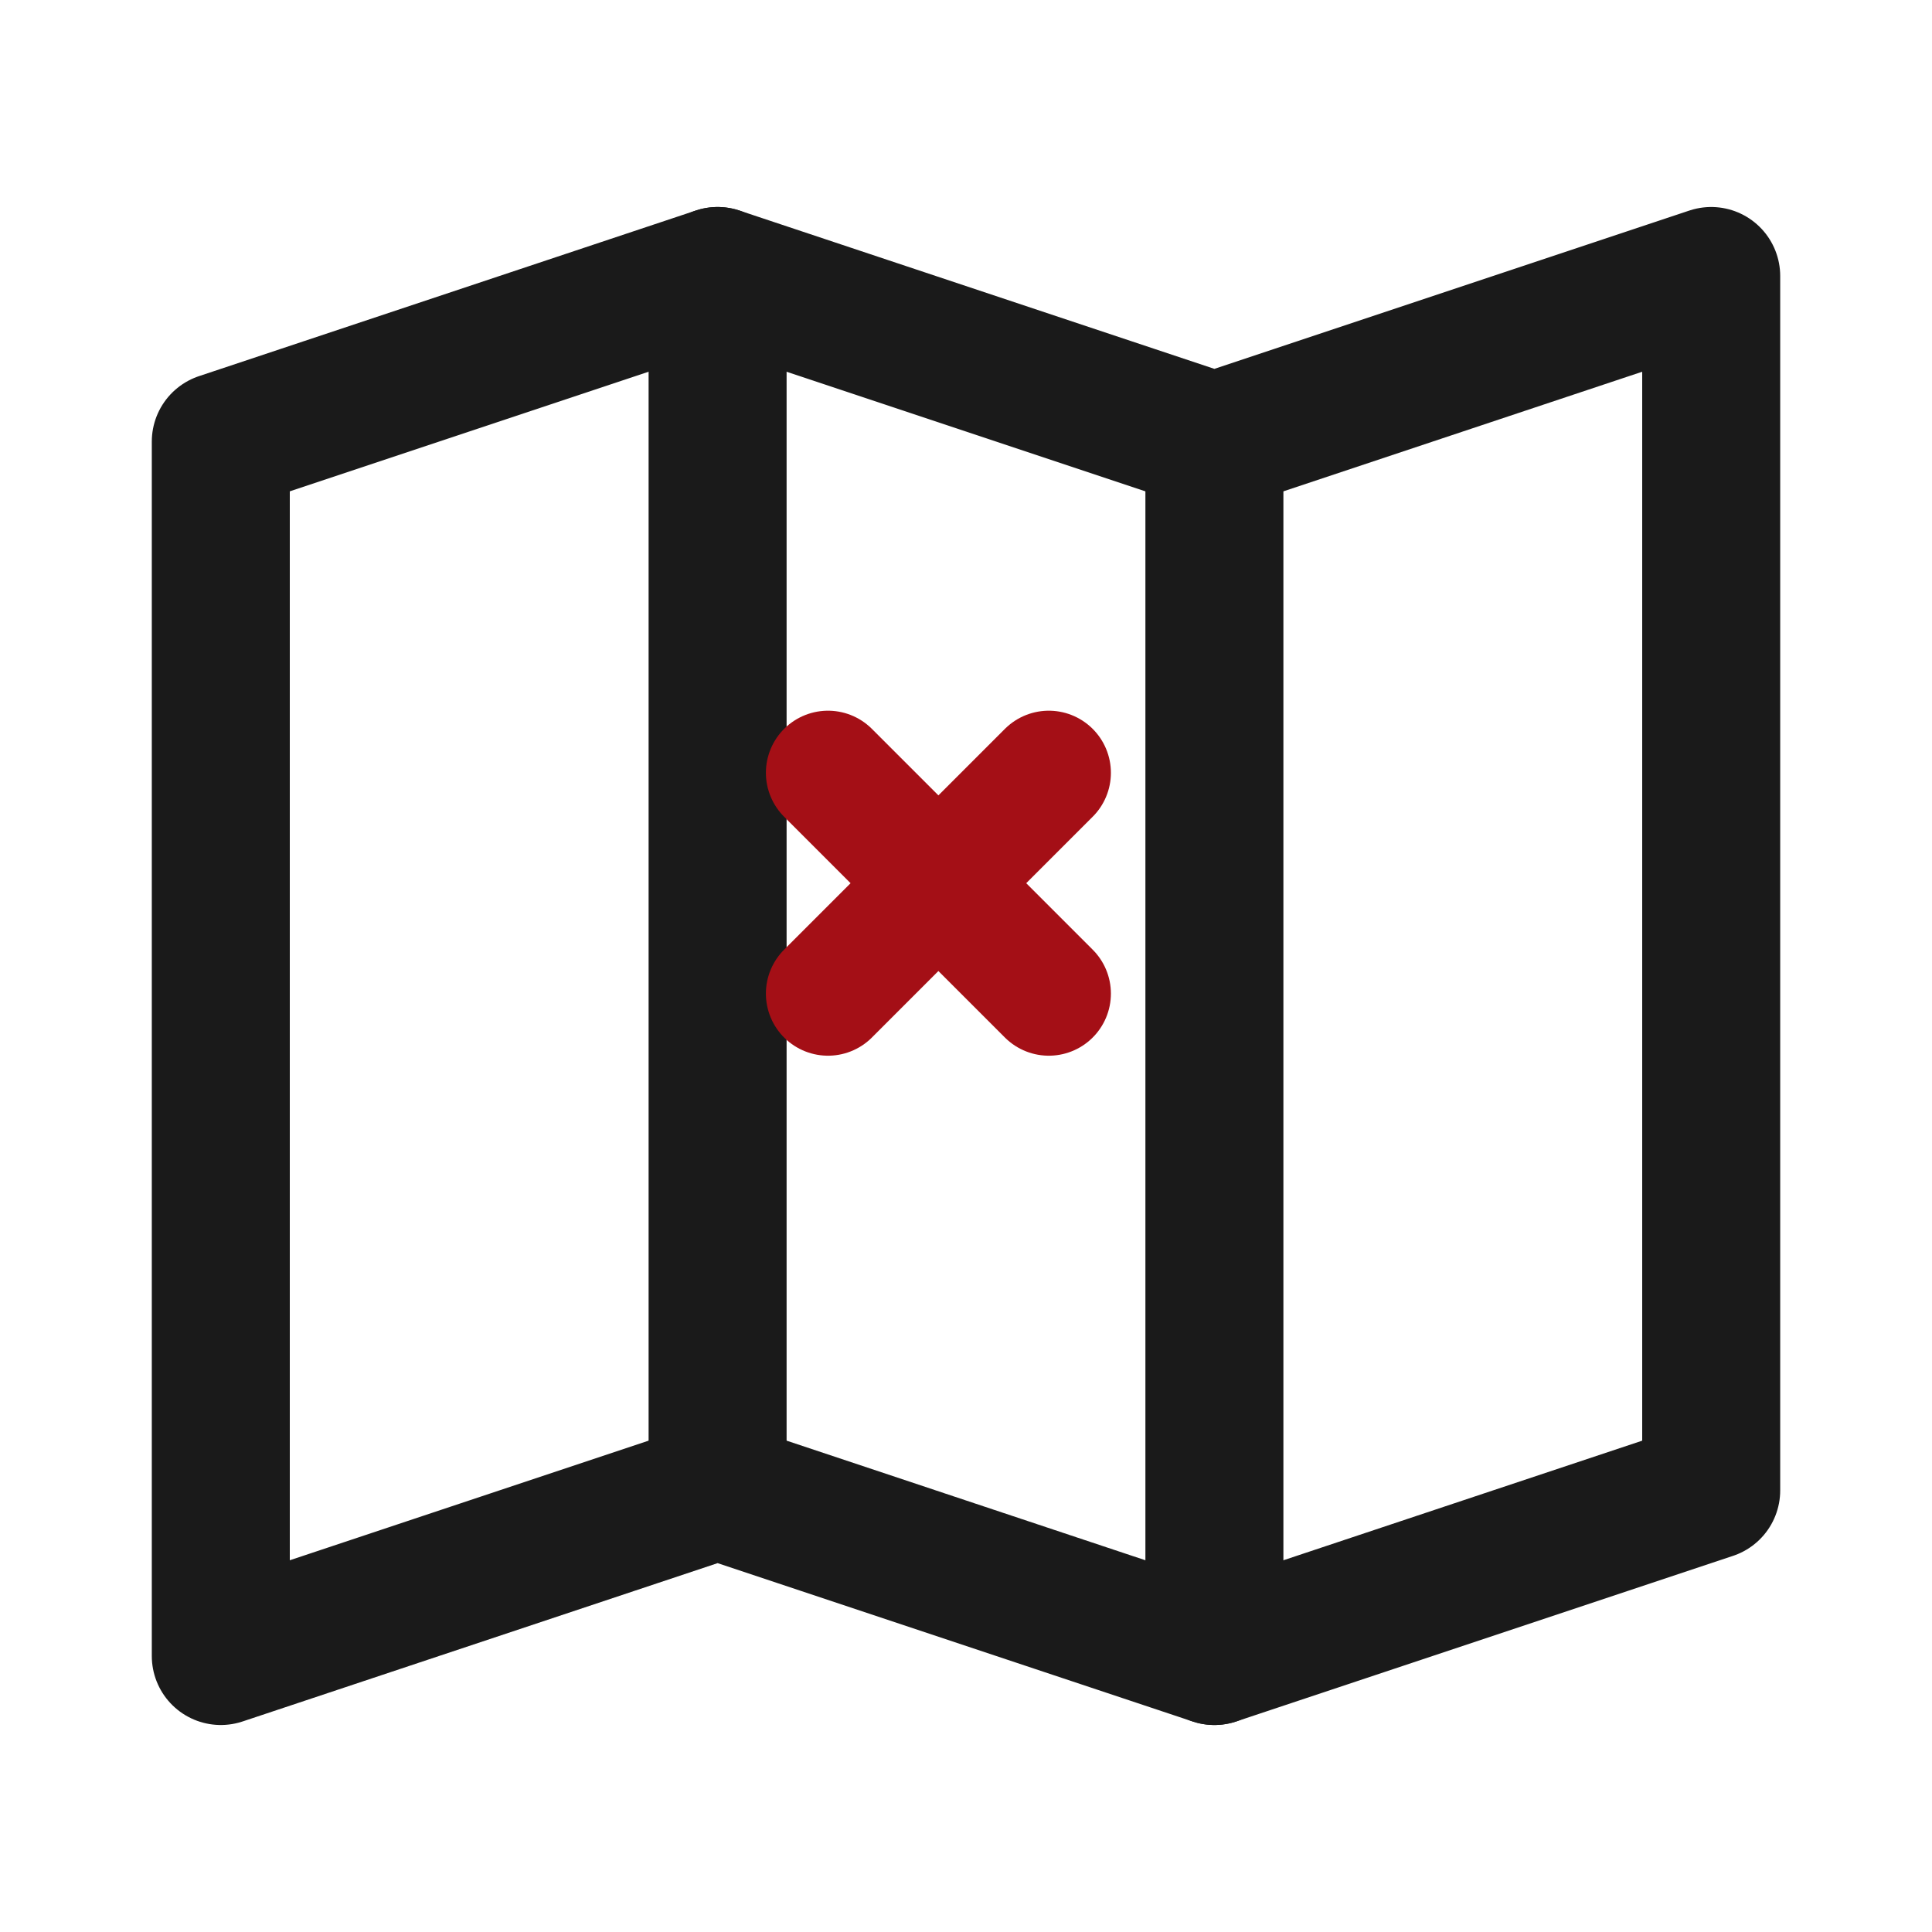
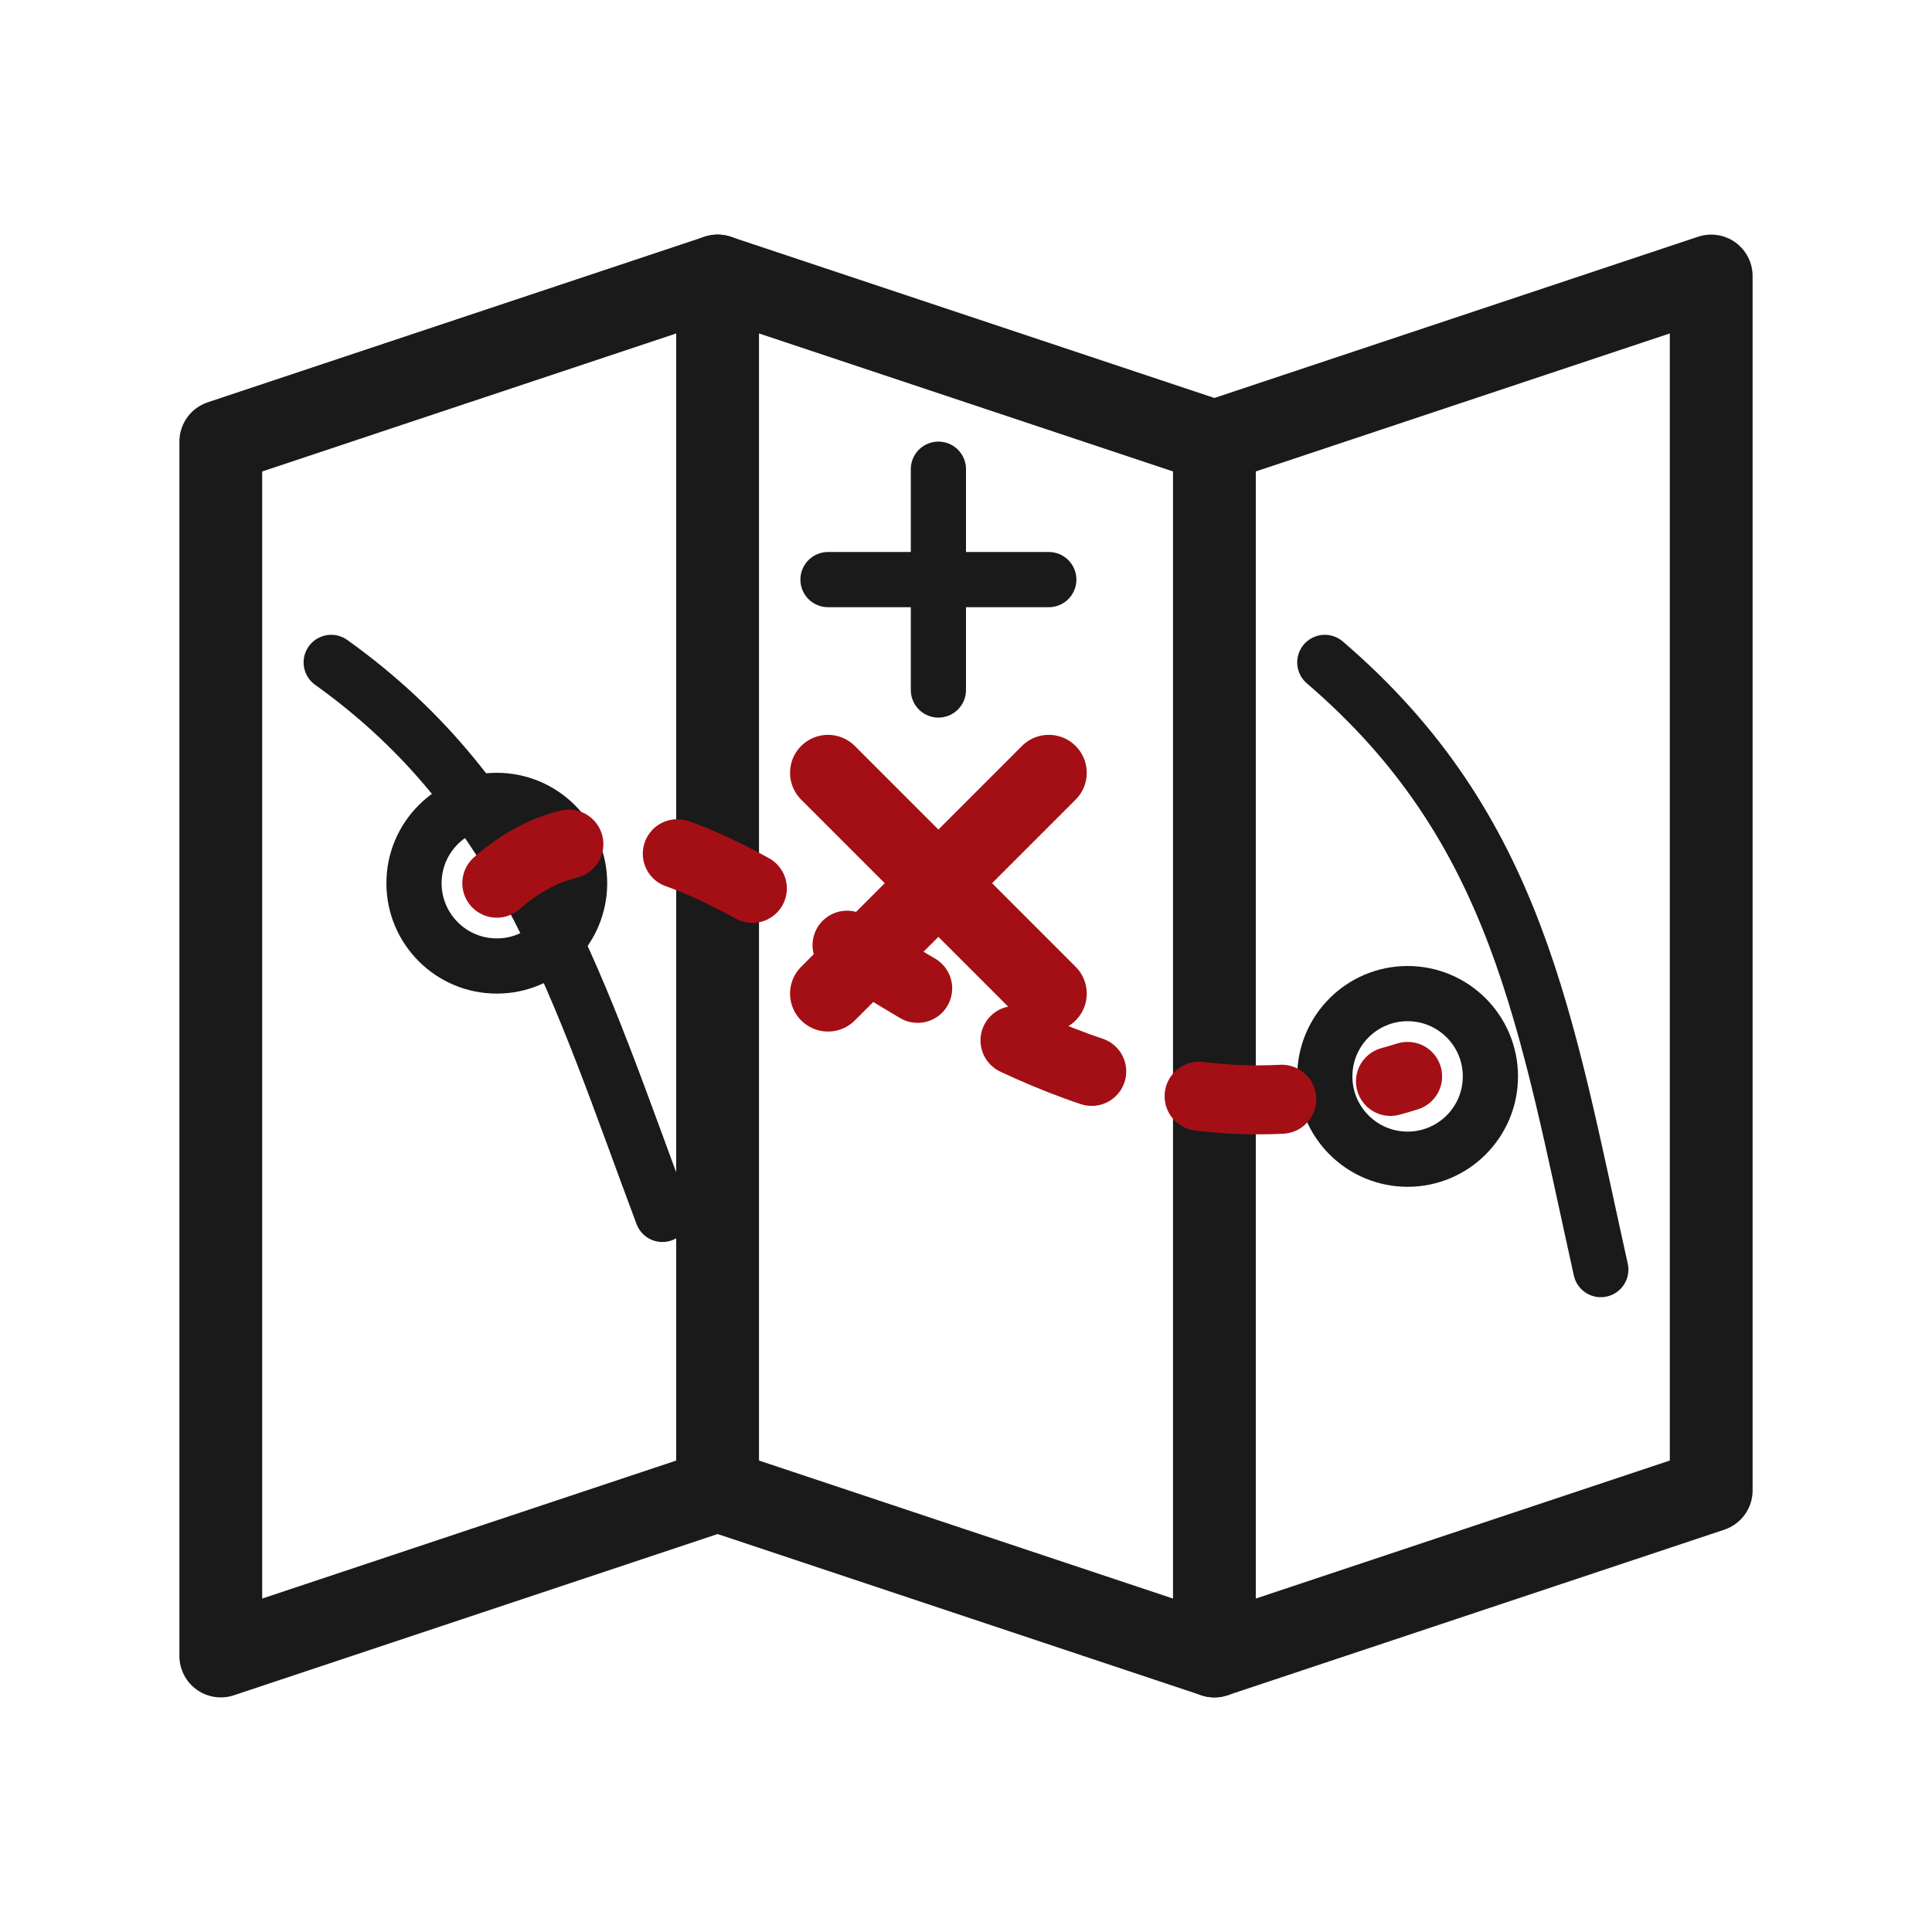
<svg xmlns="http://www.w3.org/2000/svg" width="70" height="70" viewBox="0 0 70 70">
-   <g fill="none" stroke="#1a1a1a" stroke-width="5" stroke-linecap="round" stroke-linejoin="round">
+   <g fill="none" stroke="#1a1a1a" stroke-width="3" stroke-linecap="round" stroke-linejoin="round">
    <path d="M8 16l18-6 18 6 18-6v44l-18 6-18-6-18 6z" />
    <path d="M26 10v44 M44 16v44" />
  </g>
-   <path d="M30 28l8 8m0-8l-8 8" stroke="#a40f16" stroke-width="4.5" stroke-linecap="round" />
+   <g fill="none" stroke="#1a1a1a" stroke-width="2" stroke-linecap="round" stroke-linejoin="round">
+     <path d="M12 24c7 5 9 12 12 20 M48 24c7 6 8 13 10 22" />
+     <circle cx="18" cy="32" r="3" />
+     <circle cx="51" cy="39" r="3" />
+     <path d="M34 17v8 M30 21h8" />
+   </g>
+   <path d="M18 32c8-7 17 12 33 7" fill="none" stroke="#a40f16" stroke-width="2.5" stroke-linecap="round" stroke-dasharray="3 4" />
+   <path d="M30 28l8 8m0-8l-8 8" stroke="#a40f16" stroke-width="2.75" stroke-linecap="round" />
</svg>
